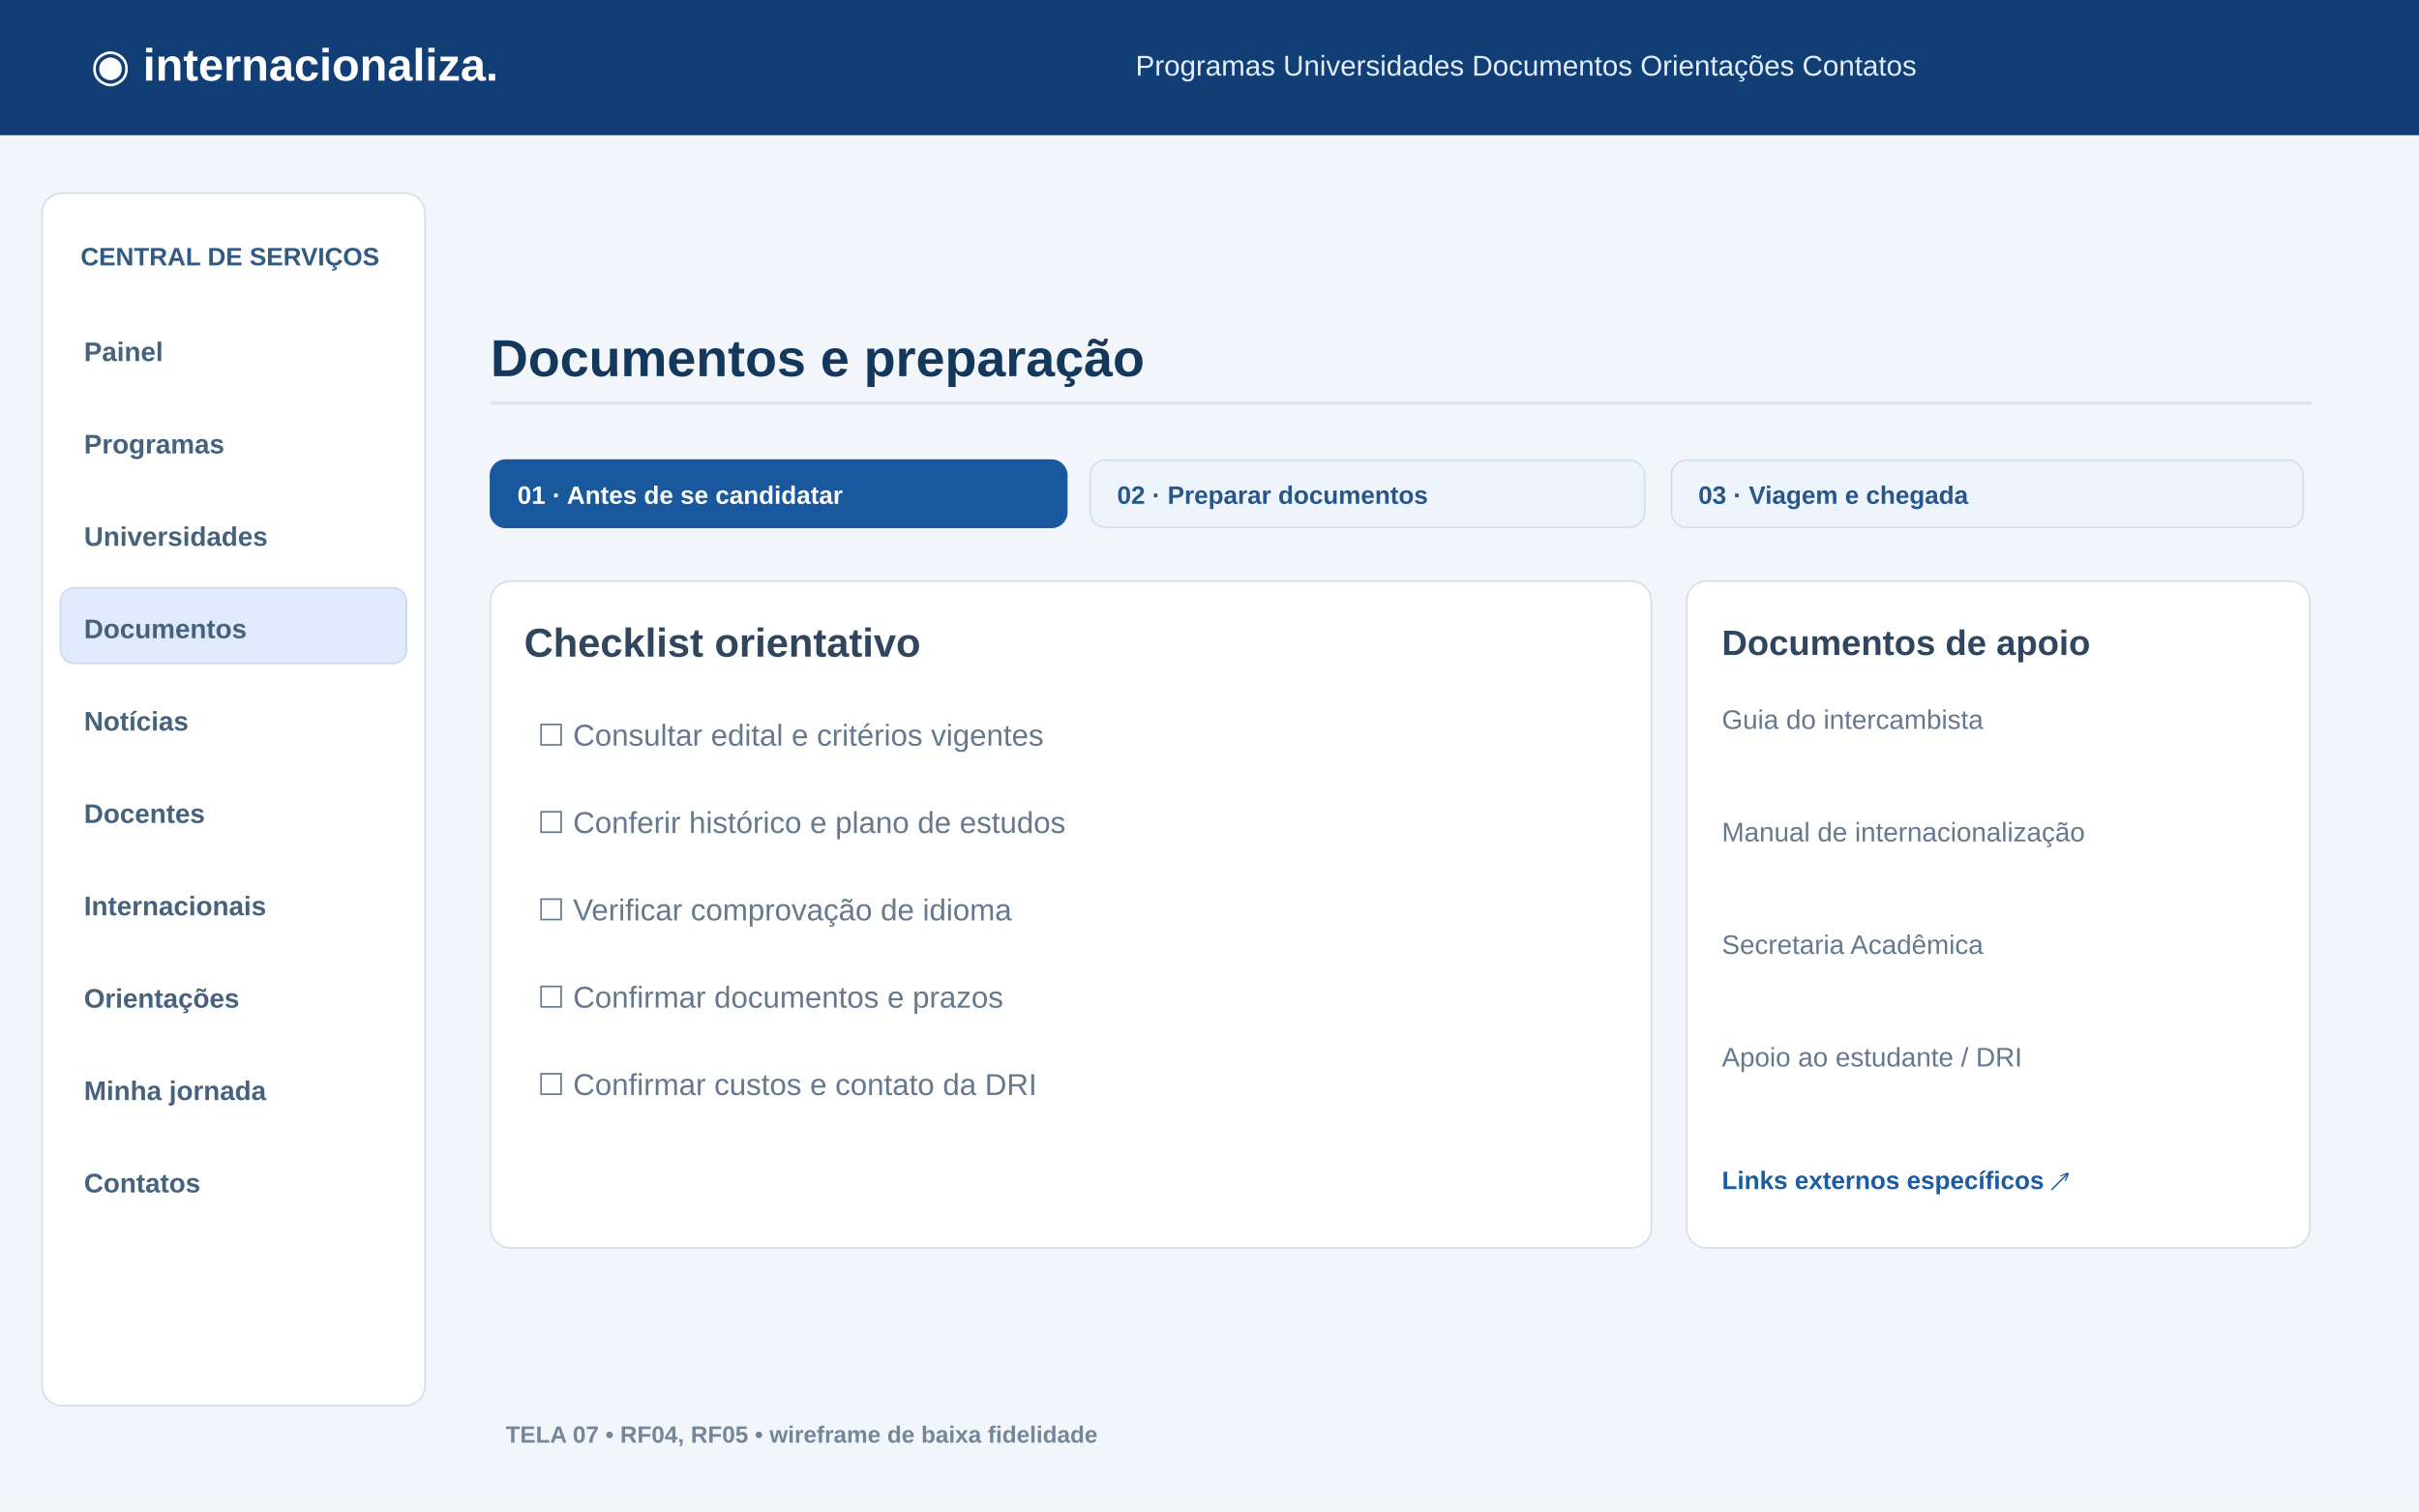
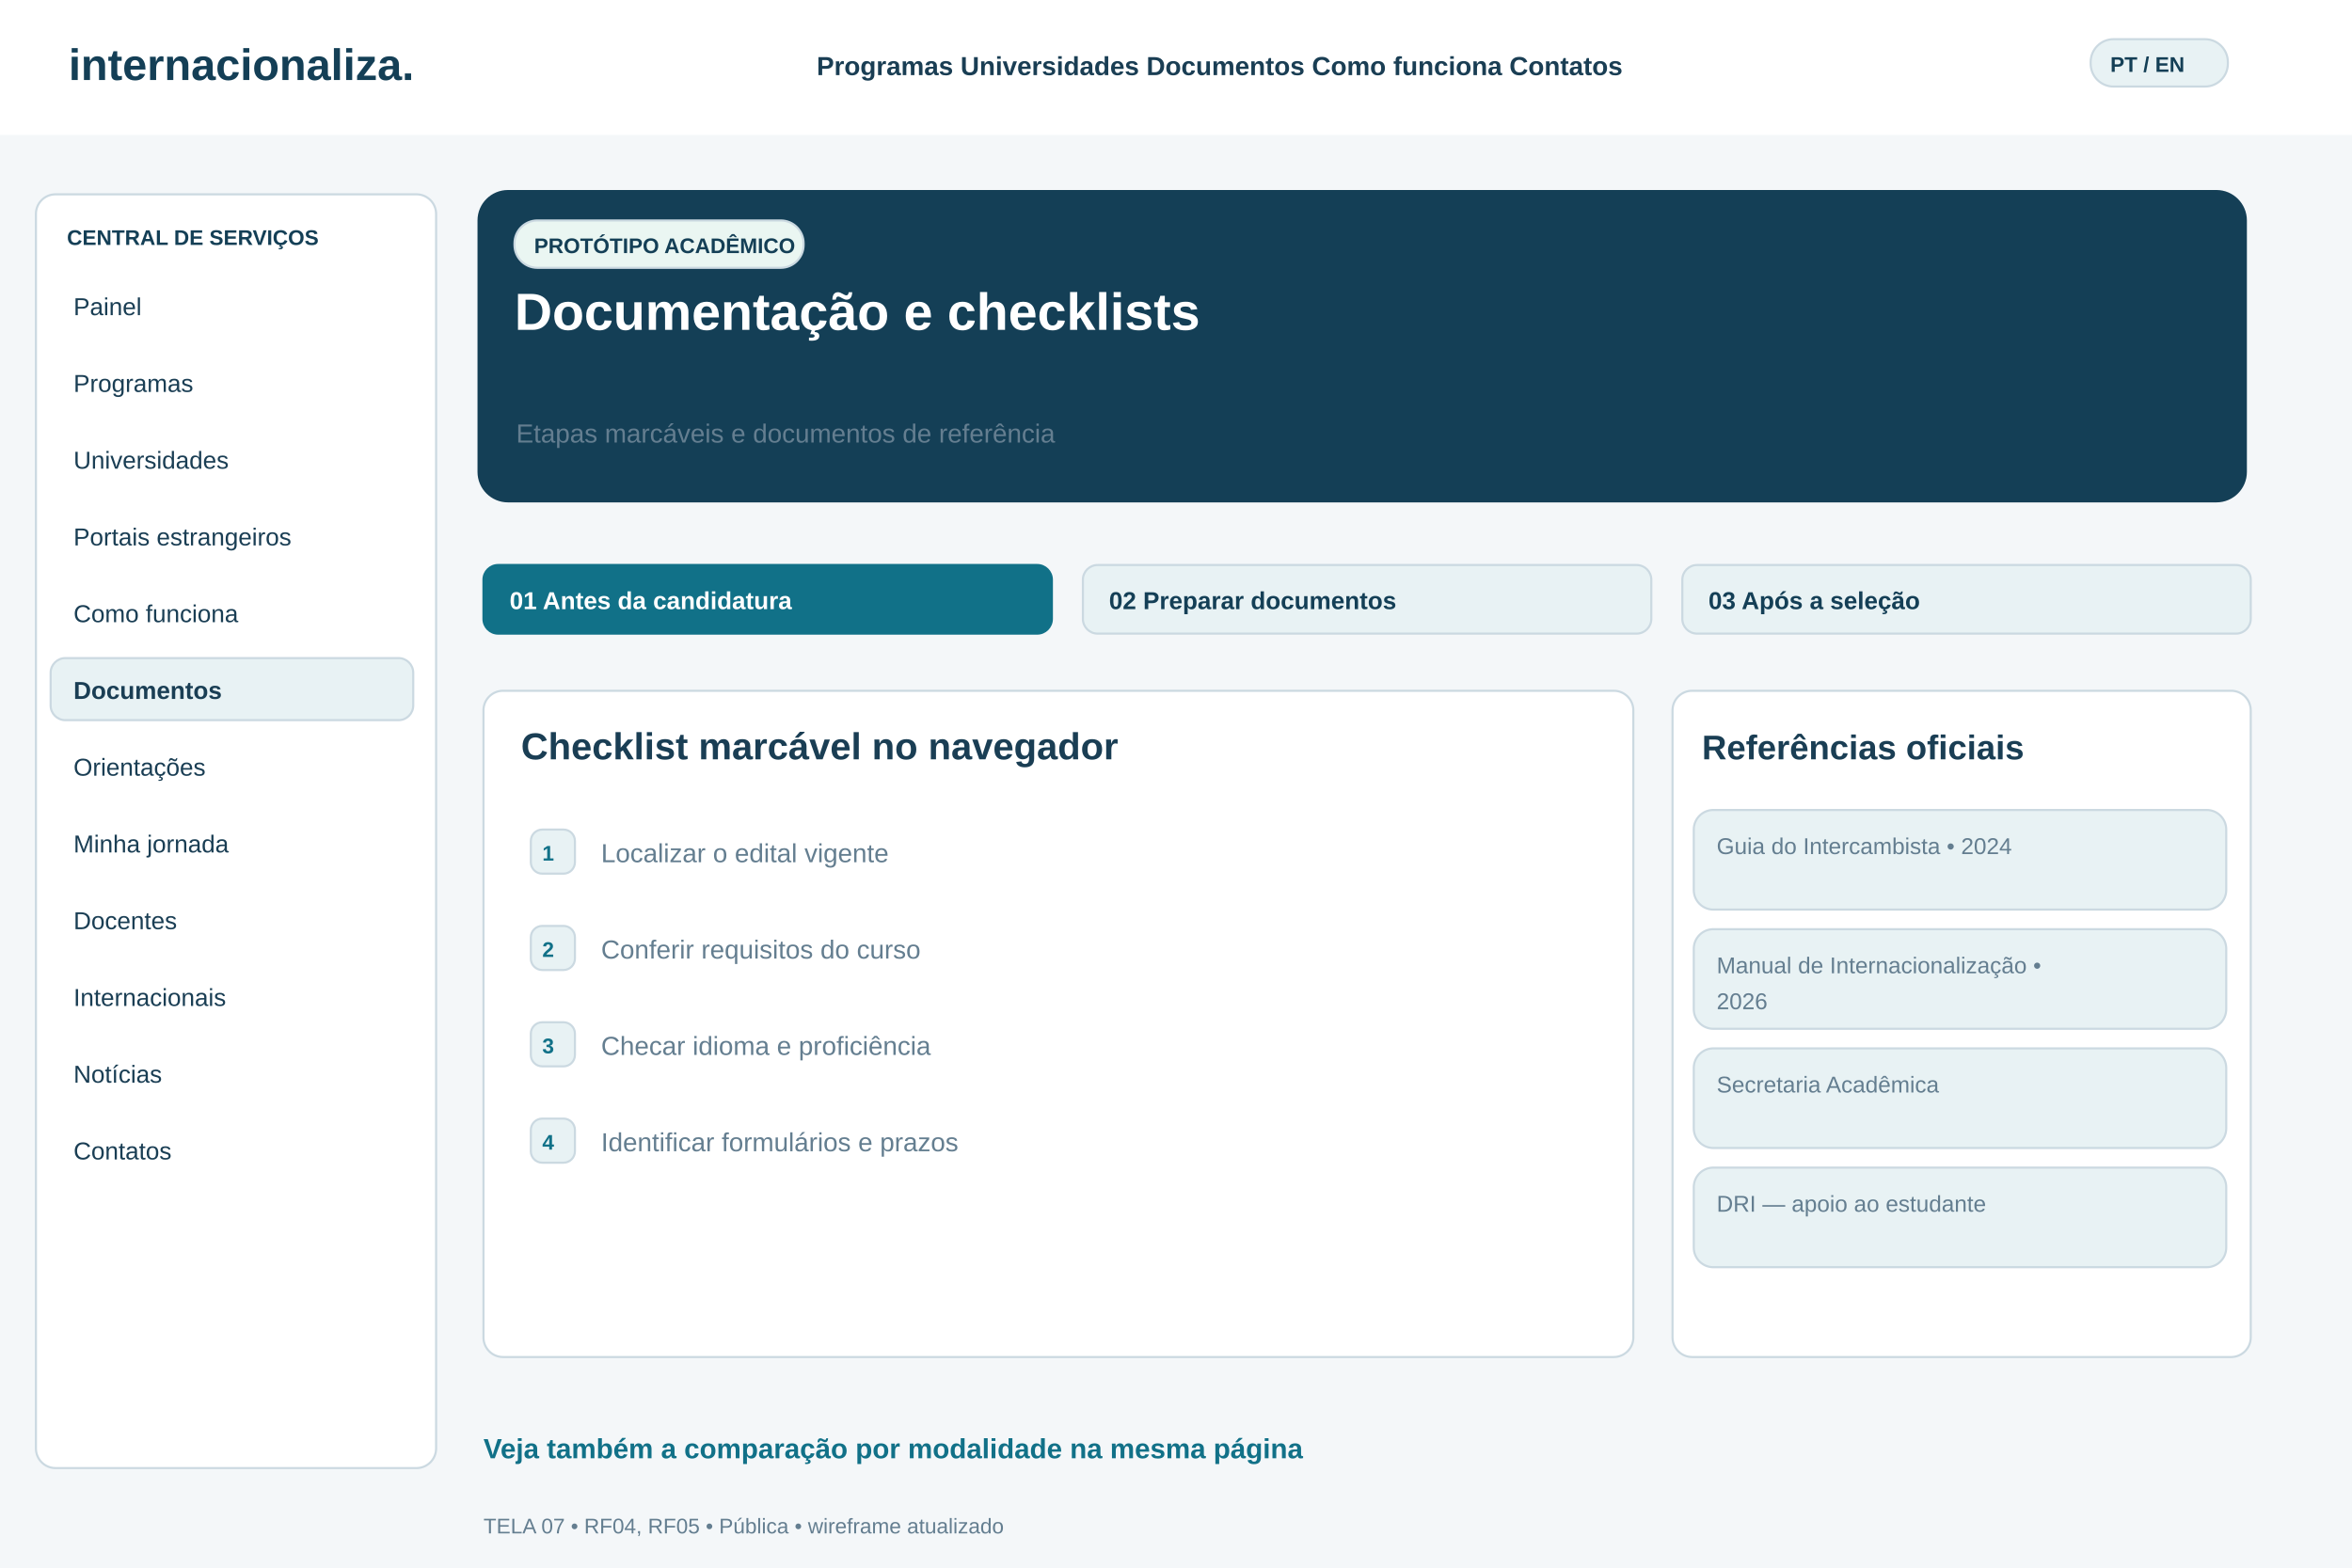
- <svg xmlns="http://www.w3.org/2000/svg" viewBox="0 0 1440 900" role="img" aria-labelledby="title desc">
-   <rect width="1440" height="900" fill="#f2f5f9" />
-   <rect x="0" y="0" width="1440" height="80" rx="0" fill="#113e75" stroke="#113e75" stroke-width="1" />
-   <text x="54" y="48" font-family="Arial,Helvetica,sans-serif" font-size="27" font-weight="800" fill="#fff">◉ internacionaliza.</text>
-   <text x="676" y="45" font-family="Arial,Helvetica,sans-serif" font-size="17" font-weight="400" fill="#e3edfb">Programas   Universidades   Documentos   Orientações   Contatos</text>
-   <rect x="25" y="115" width="228" height="722" rx="12" fill="#fff" stroke="#d5dfe9" stroke-width="1" />
-   <text x="48" y="158" font-family="Arial,Helvetica,sans-serif" font-size="15" font-weight="800" fill="#315b82">CENTRAL DE SERVIÇOS</text>
-   <text x="50" y="215" font-family="Arial,Helvetica,sans-serif" font-size="16" font-weight="600" fill="#47627d">Painel</text>
-   <text x="50" y="270" font-family="Arial,Helvetica,sans-serif" font-size="16" font-weight="600" fill="#47627d">Programas</text>
-   <text x="50" y="325" font-family="Arial,Helvetica,sans-serif" font-size="16" font-weight="600" fill="#47627d">Universidades</text>
-   <rect x="36" y="350" width="206" height="45" rx="8" fill="#e1eafa" stroke="#c9daf0" stroke-width="1" />
-   <text x="50" y="380" font-family="Arial,Helvetica,sans-serif" font-size="16" font-weight="600" fill="#47627d">Documentos</text>
-   <text x="50" y="435" font-family="Arial,Helvetica,sans-serif" font-size="16" font-weight="600" fill="#47627d">Notícias</text>
-   <text x="50" y="490" font-family="Arial,Helvetica,sans-serif" font-size="16" font-weight="600" fill="#47627d">Docentes</text>
-   <text x="50" y="545" font-family="Arial,Helvetica,sans-serif" font-size="16" font-weight="600" fill="#47627d">Internacionais</text>
-   <text x="50" y="600" font-family="Arial,Helvetica,sans-serif" font-size="16" font-weight="600" fill="#47627d">Orientações</text>
-   <text x="50" y="655" font-family="Arial,Helvetica,sans-serif" font-size="16" font-weight="600" fill="#47627d">Minha jornada</text>
-   <text x="50" y="710" font-family="Arial,Helvetica,sans-serif" font-size="16" font-weight="600" fill="#47627d">Contatos</text>
-   <text x="292" y="224" font-family="Arial,Helvetica,sans-serif" font-size="31" font-weight="700" fill="#14385b">Documentos e preparação</text>
-   <line x1="292" y1="240" x2="1376" y2="240" stroke="#dce4ee" stroke-width="2" />
-   <rect x="292" y="274" width="343" height="40" rx="9" fill="#1a589e" stroke="#1a589e" stroke-width="1" />
-   <text x="308" y="300" font-family="Arial,Helvetica,sans-serif" font-size="15" font-weight="700" fill="#fff">01 · Antes de se candidatar</text>
-   <rect x="649" y="274" width="330" height="40" rx="9" fill="#eef4fc" stroke="#d1dfec" stroke-width="1" />
-   <text x="665" y="300" font-family="Arial,Helvetica,sans-serif" font-size="15" font-weight="700" fill="#27568b">02 · Preparar documentos</text>
-   <rect x="995" y="274" width="376" height="40" rx="9" fill="#eef4fc" stroke="#d1dfec" stroke-width="1" />
-   <text x="1011" y="300" font-family="Arial,Helvetica,sans-serif" font-size="15" font-weight="700" fill="#27568b">03 · Viagem e chegada</text>
-   <rect x="292" y="346" width="691" height="397" rx="12" fill="#fff" stroke="#d5dfe9" stroke-width="1" />
-   <text x="312" y="391" font-family="Arial,Helvetica,sans-serif" font-size="24" font-weight="700" fill="#30465e">Checklist orientativo</text>
-   <text x="320" y="444" font-family="Arial,Helvetica,sans-serif" font-size="18" font-weight="400" fill="#65788e">☐ Consultar edital e critérios vigentes</text>
-   <text x="320" y="496" font-family="Arial,Helvetica,sans-serif" font-size="18" font-weight="400" fill="#65788e">☐ Conferir histórico e plano de estudos</text>
-   <text x="320" y="548" font-family="Arial,Helvetica,sans-serif" font-size="18" font-weight="400" fill="#65788e">☐ Verificar comprovação de idioma</text>
-   <text x="320" y="600" font-family="Arial,Helvetica,sans-serif" font-size="18" font-weight="400" fill="#65788e">☐ Confirmar documentos e prazos</text>
-   <text x="320" y="652" font-family="Arial,Helvetica,sans-serif" font-size="18" font-weight="400" fill="#65788e">☐ Confirmar custos e contato da DRI</text>
-   <rect x="1004" y="346" width="371" height="397" rx="12" fill="#fff" stroke="#d5dfe9" stroke-width="1" />
-   <text x="1025" y="390" font-family="Arial,Helvetica,sans-serif" font-size="21" font-weight="700" fill="#30465e">Documentos de apoio</text>
-   <text x="1025" y="434" font-family="Arial,Helvetica,sans-serif" font-size="16" font-weight="400" fill="#65788e">Guia do intercambista</text>
-   <text x="1025" y="501" font-family="Arial,Helvetica,sans-serif" font-size="16" font-weight="400" fill="#65788e">Manual de internacionalização</text>
-   <text x="1025" y="568" font-family="Arial,Helvetica,sans-serif" font-size="16" font-weight="400" fill="#65788e">Secretaria Acadêmica</text>
-   <text x="1025" y="635" font-family="Arial,Helvetica,sans-serif" font-size="16" font-weight="400" fill="#65788e">Apoio ao estudante / DRI</text>
-   <text x="1025" y="708" font-family="Arial,Helvetica,sans-serif" font-size="15" font-weight="700" fill="#1b5da0">Links externos específicos ↗</text>
-   <text x="301" y="859" font-family="Arial,Helvetica,sans-serif" font-size="14" font-weight="600" fill="#74869a">TELA 07  •  RF04, RF05  •  wireframe de baixa fidelidade</text>
+ <svg xmlns="http://www.w3.org/2000/svg" viewBox="0 0 1440 960" role="img" aria-labelledby="title desc">
+   <rect x="0" y="0" width="1440" height="960" rx="0" fill="#F4F7F9" stroke="#F4F7F9" stroke-width="1.3" />
+   <rect x="0" y="0" width="1440" height="82" rx="0" fill="#FFFFFF" stroke="#FFFFFF" stroke-width="1.3" />
+   <text x="42" y="49" fill="#143F56" font-size="27" font-weight="700" font-family="Arial, Helvetica, sans-serif">internacionaliza.</text>
+   <text x="500" y="46" fill="#1A3E54" font-size="16" font-weight="700" font-family="Arial, Helvetica, sans-serif">Programas    Universidades    Documentos    Como funciona    Contatos</text>
+   <rect x="1280" y="24" width="84" height="29" rx="14" fill="#E8F2F4" stroke="#CBD9E1" stroke-width="1.3" />
+   <text x="1292" y="44" fill="#143F56" font-size="13" font-weight="700" font-family="Arial, Helvetica, sans-serif">PT / EN</text>
+   <rect x="22" y="119" width="245" height="780" rx="12" fill="#FFFFFF" stroke="#CBD9E1" stroke-width="1.3" />
+   <text x="41" y="150" fill="#143F56" font-size="13" font-weight="700" font-family="Arial, Helvetica, sans-serif">CENTRAL DE SERVIÇOS</text>
+   <text x="45" y="193" fill="#1A3E54" font-size="15" font-weight="400" font-family="Arial, Helvetica, sans-serif">Painel</text>
+   <text x="45" y="240" fill="#1A3E54" font-size="15" font-weight="400" font-family="Arial, Helvetica, sans-serif">Programas</text>
+   <text x="45" y="287" fill="#1A3E54" font-size="15" font-weight="400" font-family="Arial, Helvetica, sans-serif">Universidades</text>
+   <text x="45" y="334" fill="#1A3E54" font-size="15" font-weight="400" font-family="Arial, Helvetica, sans-serif">Portais estrangeiros</text>
+   <text x="45" y="381" fill="#1A3E54" font-size="15" font-weight="400" font-family="Arial, Helvetica, sans-serif">Como funciona</text>
+   <rect x="31" y="403" width="222" height="38" rx="9" fill="#E8F2F4" stroke="#CBD9E1" stroke-width="1.3" />
+   <text x="45" y="428" fill="#1A3E54" font-size="15" font-weight="700" font-family="Arial, Helvetica, sans-serif">Documentos</text>
+   <text x="45" y="475" fill="#1A3E54" font-size="15" font-weight="400" font-family="Arial, Helvetica, sans-serif">Orientações</text>
+   <text x="45" y="522" fill="#1A3E54" font-size="15" font-weight="400" font-family="Arial, Helvetica, sans-serif">Minha jornada</text>
+   <text x="45" y="569" fill="#1A3E54" font-size="15" font-weight="400" font-family="Arial, Helvetica, sans-serif">Docentes</text>
+   <text x="45" y="616" fill="#1A3E54" font-size="15" font-weight="400" font-family="Arial, Helvetica, sans-serif">Internacionais</text>
+   <text x="45" y="663" fill="#1A3E54" font-size="15" font-weight="400" font-family="Arial, Helvetica, sans-serif">Notícias</text>
+   <text x="45" y="710" fill="#1A3E54" font-size="15" font-weight="400" font-family="Arial, Helvetica, sans-serif">Contatos</text>
+   <rect x="293" y="117" width="1082" height="190" rx="18" fill="#143F56" stroke="#143F56" stroke-width="1.3" />
+   <rect x="315" y="135" width="177" height="29" rx="14" fill="#EAF6F2" stroke="#CBD9E1" stroke-width="1.3" />
+   <text x="327" y="155" fill="#143F56" font-size="13" font-weight="700" font-family="Arial, Helvetica, sans-serif">PROTÓTIPO ACADÊMICO</text>
+   <text x="315" y="202" fill="#FFFFFF" font-size="32" font-weight="700" font-family="Arial, Helvetica, sans-serif">Documentação e checklists</text>
+   <text x="316" y="271" fill="#647E90" font-size="16" font-weight="400" font-family="Arial, Helvetica, sans-serif">Etapas marcáveis e documentos de referência</text>
+   <rect x="296" y="346" width="348" height="42" rx="9" fill="#117188" stroke="#117188" stroke-width="1.3" />
+   <text x="312" y="373" fill="#FFFFFF" font-size="15" font-weight="700" font-family="Arial, Helvetica, sans-serif">01 Antes da candidatura</text>
+   <rect x="663" y="346" width="348" height="42" rx="9" fill="#E8F2F4" stroke="#CBD9E1" stroke-width="1.3" />
+   <text x="679" y="373" fill="#143F56" font-size="15" font-weight="700" font-family="Arial, Helvetica, sans-serif">02 Preparar documentos</text>
+   <rect x="1030" y="346" width="348" height="42" rx="9" fill="#E8F2F4" stroke="#CBD9E1" stroke-width="1.3" />
+   <text x="1046" y="373" fill="#143F56" font-size="15" font-weight="700" font-family="Arial, Helvetica, sans-serif">03 Após a seleção</text>
+   <rect x="296" y="423" width="704" height="408" rx="12" fill="#FFFFFF" stroke="#CBD9E1" stroke-width="1.3" />
+   <text x="319" y="465" fill="#1A3E54" font-size="23" font-weight="700" font-family="Arial, Helvetica, sans-serif">Checklist marcável no navegador</text>
+   <rect x="325" y="508" width="27" height="27" rx="7" fill="#E8F2F4" stroke="#CBD9E1" stroke-width="1.3" />
+   <text x="332" y="527" fill="#117188" font-size="13" font-weight="700" font-family="Arial, Helvetica, sans-serif">1</text>
+   <text x="368" y="528" fill="#647E90" font-size="16" font-weight="400" font-family="Arial, Helvetica, sans-serif">Localizar o edital vigente</text>
+   <rect x="325" y="567" width="27" height="27" rx="7" fill="#E8F2F4" stroke="#CBD9E1" stroke-width="1.3" />
+   <text x="332" y="586" fill="#117188" font-size="13" font-weight="700" font-family="Arial, Helvetica, sans-serif">2</text>
+   <text x="368" y="587" fill="#647E90" font-size="16" font-weight="400" font-family="Arial, Helvetica, sans-serif">Conferir requisitos do curso</text>
+   <rect x="325" y="626" width="27" height="27" rx="7" fill="#E8F2F4" stroke="#CBD9E1" stroke-width="1.3" />
+   <text x="332" y="645" fill="#117188" font-size="13" font-weight="700" font-family="Arial, Helvetica, sans-serif">3</text>
+   <text x="368" y="646" fill="#647E90" font-size="16" font-weight="400" font-family="Arial, Helvetica, sans-serif">Checar idioma e proficiência</text>
+   <rect x="325" y="685" width="27" height="27" rx="7" fill="#E8F2F4" stroke="#CBD9E1" stroke-width="1.3" />
+   <text x="332" y="704" fill="#117188" font-size="13" font-weight="700" font-family="Arial, Helvetica, sans-serif">4</text>
+   <text x="368" y="705" fill="#647E90" font-size="16" font-weight="400" font-family="Arial, Helvetica, sans-serif">Identificar formulários e prazos</text>
+   <rect x="1024" y="423" width="354" height="408" rx="12" fill="#FFFFFF" stroke="#CBD9E1" stroke-width="1.3" />
+   <text x="1042" y="465" fill="#1A3E54" font-size="21" font-weight="700" font-family="Arial, Helvetica, sans-serif">Referências oficiais</text>
+   <rect x="1037" y="496" width="326" height="61" rx="12" fill="#E8F2F4" stroke="#CBD9E1" stroke-width="1.3" />
+   <text x="1051" y="523" fill="#647E90" font-size="14" font-weight="400" font-family="Arial, Helvetica, sans-serif">Guia do Intercambista • 2024</text>
+   <rect x="1037" y="569" width="326" height="61" rx="12" fill="#E8F2F4" stroke="#CBD9E1" stroke-width="1.3" />
+   <text x="1051" y="596" fill="#647E90" font-size="14" font-weight="400" font-family="Arial, Helvetica, sans-serif">Manual de Internacionalização •</text>
+   <text x="1051" y="618" fill="#647E90" font-size="14" font-weight="400" font-family="Arial, Helvetica, sans-serif">2026</text>
+   <rect x="1037" y="642" width="326" height="61" rx="12" fill="#E8F2F4" stroke="#CBD9E1" stroke-width="1.3" />
+   <text x="1051" y="669" fill="#647E90" font-size="14" font-weight="400" font-family="Arial, Helvetica, sans-serif">Secretaria Acadêmica</text>
+   <rect x="1037" y="715" width="326" height="61" rx="12" fill="#E8F2F4" stroke="#CBD9E1" stroke-width="1.3" />
+   <text x="1051" y="742" fill="#647E90" font-size="14" font-weight="400" font-family="Arial, Helvetica, sans-serif">DRI — apoio ao estudante</text>
+   <text x="296" y="893" fill="#117188" font-size="17" font-weight="700" font-family="Arial, Helvetica, sans-serif">Veja também a comparação por modalidade na mesma página</text>
+   <text x="296" y="939" font-family="Arial,Helvetica,sans-serif" font-size="13" fill="#647E90">TELA 07  •  RF04, RF05  •  Pública  •  wireframe atualizado</text>
</svg>
